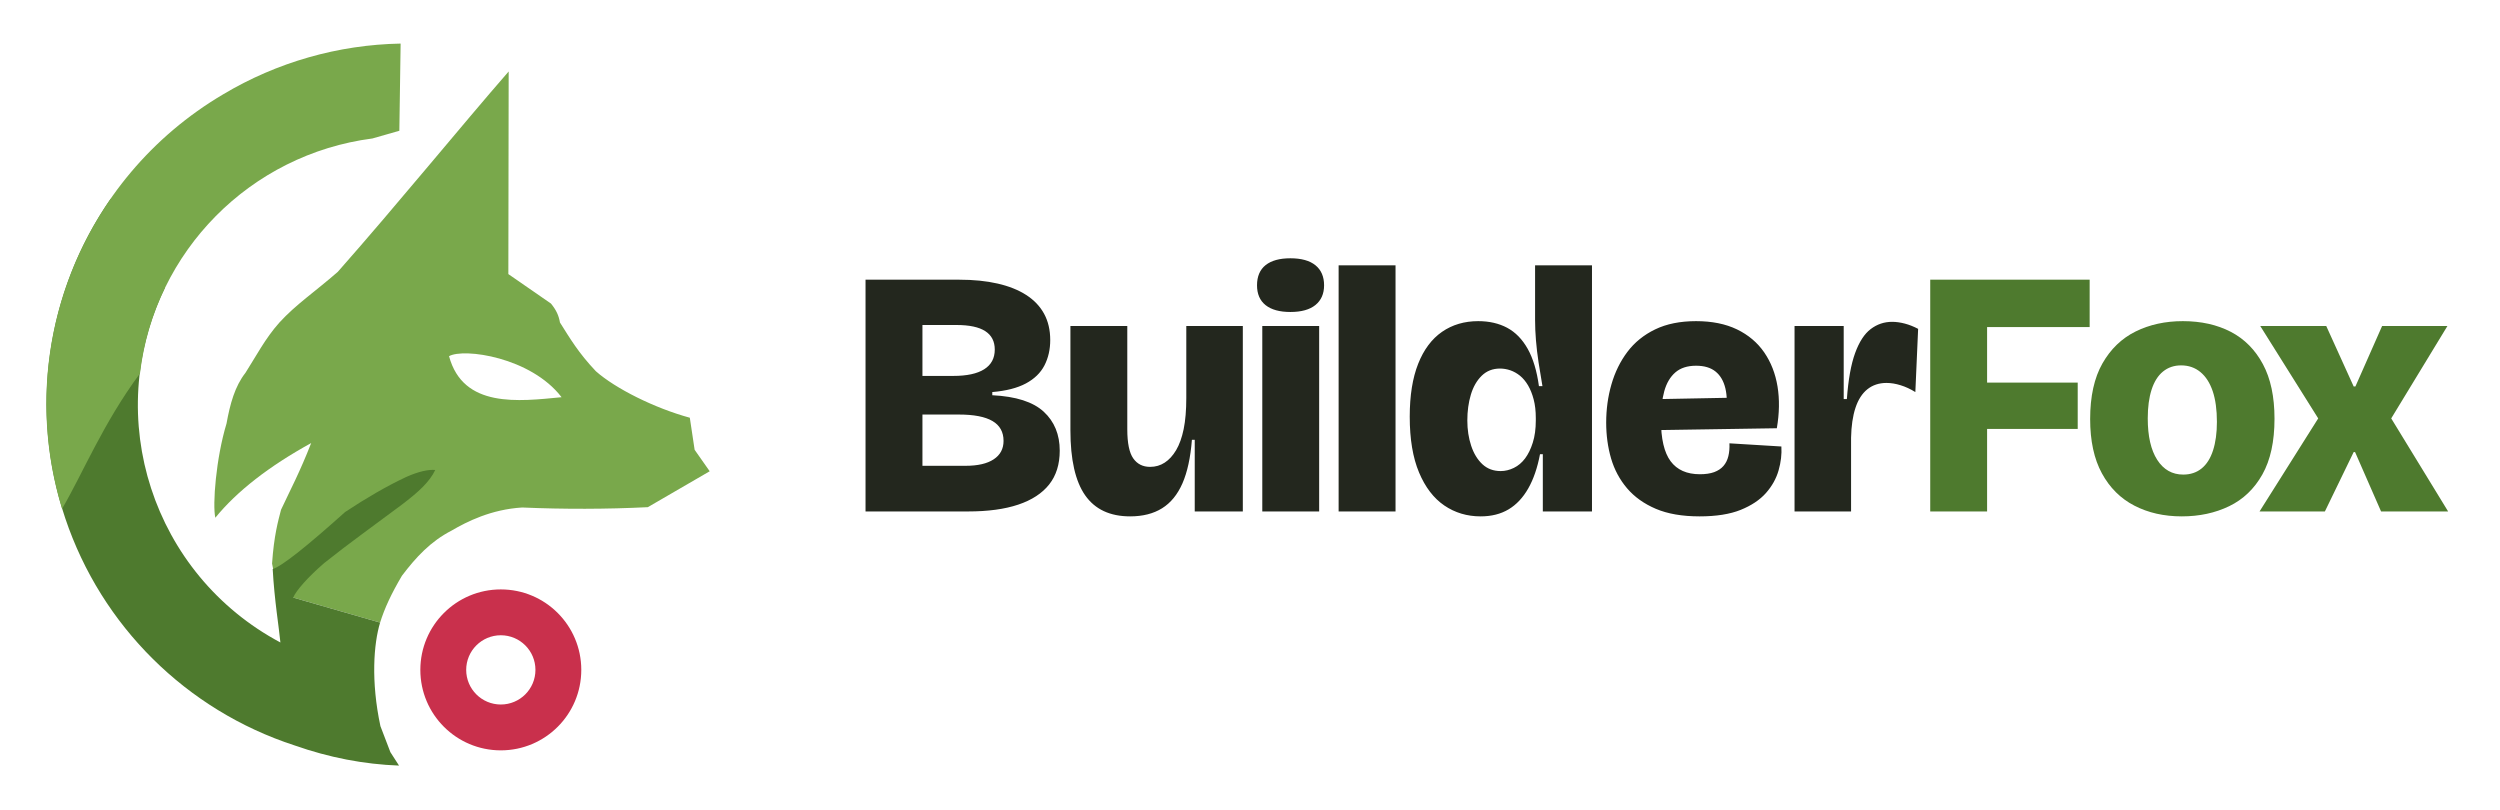
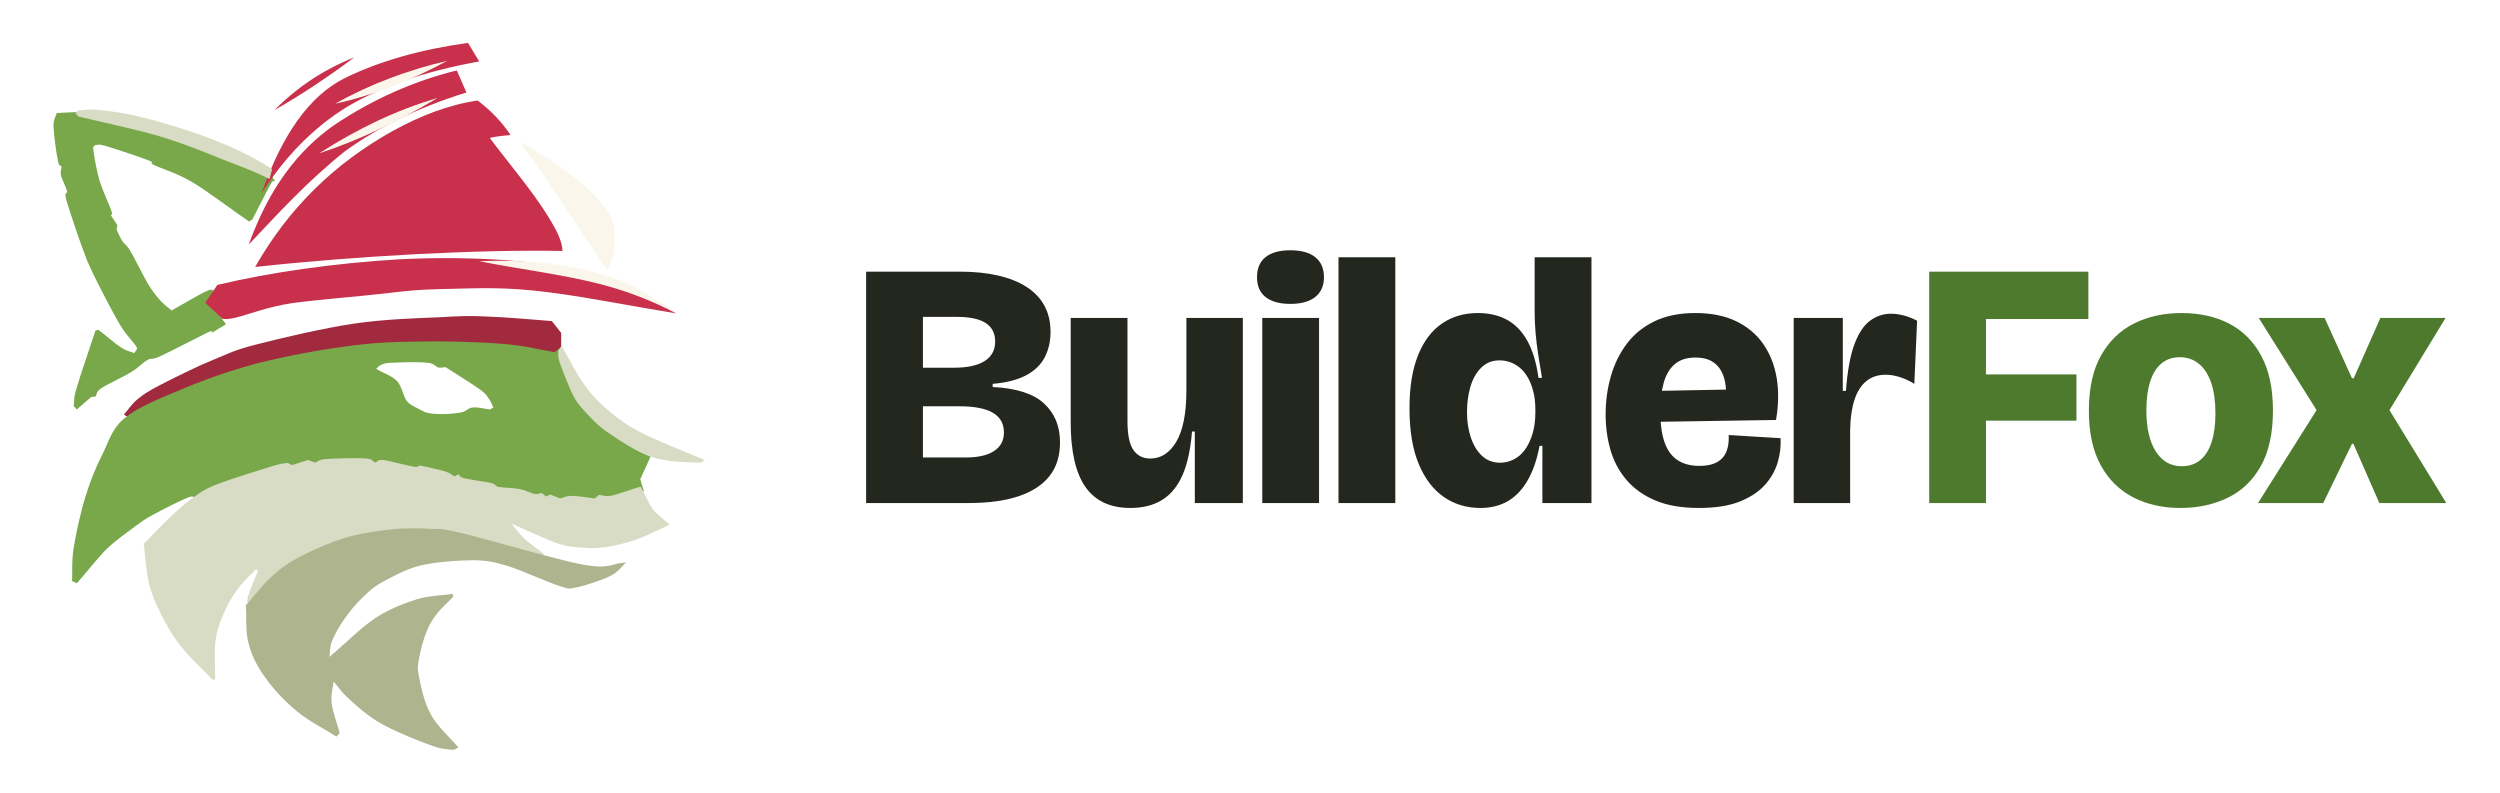
- <svg xmlns="http://www.w3.org/2000/svg" viewBox="25 18 655 212" role="img" aria-label="BuilderFox logo and wordmark">
-   <g transform="translate(124 124) scale(0.84) translate(-115.7 -121.2)">
-     <path fill="#79A84B" fill-rule="evenodd" d="       M 156.5 17.3 L 156.4 80.5 L 169.7 89.7       C 171.4 91.8 172.1 93.4 172.5 95.6       C 175.6 100.5 178.2 105 183.7 110.8       C 189.8 116.2 202 122.3 213 125.3       L 214.5 135.3 L 219.2 142 L 199.9 153.2       Q 180.5 154.15 160.7 153.3       C 151 153.9 143.5 157.7 138.7 160.5       C 132.1 163.9 127.6 168.8 123.2 174.6       C 119.9 180.2 117.8 184.7 116.4 189.2       L 89.3 181.4 L 83.8 176.3 L 82.7 170.8       C 83.3 162 84.6 157.5 85.5 154       C 88.3 148 91.4 142.2 94.9 133.2       Q 75.1 144.1 65 156.5       C 64.1 152.4 65.2 138 68.5 127.1       C 69.6 121 71.1 115.5 74.4 111.3       C 77.6 106.3 80.6 100.5 85 95.6       C 90.1 90 96.1 86 103.2 79.8       C 122 58.5 141.6 34.4 156.5 17.3       Z       M 137.9 106.1       C 142.5 103.5 163.4 106.4 173 118.9       C 159.6 120.2 142.3 122.4 137.9 106.1       Z" />
-     <path fill="#4E7A2E" d="       M 49.3 84.7       A 83.88 83.88 0 0 0 85.3 195.4       C 84.9 191 83.4 182 82.9 172.5       C 86 171.5 94 165 105.5 154.7       C 112 150.4 118.5 146.6 124.5 143.8       C 128.5 142 131.6 141.4 133.6 141.6       C 131.8 145.4 128.2 148.6 123.2 152.4       C 115.2 158.4 106.5 164.6 99 170.6       C 94 174.9 90.1 179.3 89.3 181.4       L 116.4 189.2       C 114.4 195.8 113.5 207.5 116.5 221.5       L 119.6 229.6 L 122.3 233.8       Q 105.9 233.2 89.7 227.5       A 112.06 112.06 0 0 1 32.4 57       Z" />
-     <path fill="#79A84B" d="       M 122.8 8.6       A 112.06 112.06 0 0 0 67.5 24.4       A 112.06 112.06 0 0 0 17.2 153.7       C 23.6 142.8 30 127 41.5 111.5       A 83.88 83.88 0 0 1 114 38.2       L 122.4 35.8       Z" />
-     <path fill="#C9304C" fill-rule="evenodd" d="       M 179.15 203.95 A 25.1 25.1 0 1 1 128.95 203.95 A 25.1 25.1 0 1 1 179.15 203.95 Z       M 164.85 203.95 A 10.8 10.8 0 1 1 143.25 203.95 A 10.8 10.8 0 1 1 164.85 203.95 Z" />
+ <svg xmlns="http://www.w3.org/2000/svg" viewBox="24.5 20 656 208" role="img" aria-label="BuilderFox logo and wordmark">
+   <g transform="translate(124 124) scale(0.84) translate(-118.75 -117.41)">
+     <path fill="#A12A3E" fill-rule="evenodd" d="M137.5 92.7C144.5 92.3 147.1 92.2 152.9 92.5C158.8 92.7 166.1 93.4 172.7 93.9L175.6 97.6L175.6 102.5L174 104.4C168.3 103.6 163.2 102.4 157 101.9C150.7 101.3 144.6 100.8 136.4 101C128.1 101.1 115.1 102 107.7 102.8C100.2 103.5 97.2 104.2 91.5 105.4C85.9 106.7 79.4 108.2 73.6 110C67.8 111.8 62 113.9 56.6 116.3C51.1 118.7 46.1 121.7 40.9 124.3L39 123.1C40.6 121.3 41.6 119.5 43.9 117.8C46.1 116 48.7 114.7 52.6 112.7C56.4 110.8 62.2 107.9 66.9 106C71.6 104.1 73.5 102.9 80.8 101.1C88.1 99.2 101.4 96.1 110.8 94.7C120.3 93.3 130.5 93 137.5 92.7Z" />
+     <path fill="#79A84B" fill-rule="evenodd" d="M24.5 28.6C26.3 28.5 26.4 28.1 28.8 28.4C31.2 28.6 34.7 29.2 38.7 30.2C42.6 31.2 47.9 32.8 52.6 34.3C57.2 35.8 61.4 37.3 66.4 39.3C71.4 41.3 79.3 44.7 82.6 46.5C85.9 48.3 85 48.9 86.2 50.1C85.7 50.5 85.8 49.4 84.7 51.4C83.5 53.5 81 58.6 79.1 62.2L78.1 62.8C72.1 58.7 65.1 53.3 60.2 50.4C55.2 47.5 50.8 46.3 48.5 45.2C46.3 44.1 49.3 44.7 46.7 43.7C44.2 42.7 36.1 40 33.3 39.2C30.5 38.4 31.1 39 30 38.9C29.8 39.5 29.2 38.8 29.5 40.7C29.7 42.5 30.5 47 31.4 50.1C32.4 53.2 34.5 57.7 35.1 59.5C35.7 61.3 35 60.4 34.9 60.8L37 64L36.7 65.3C37.3 66.5 37.8 67.8 38.5 68.9C39.2 70 39.7 69.8 41 72C42.4 74.3 45 79.7 46.6 82.4C48.2 85 49.4 86.4 50.6 87.7C51.9 89.1 52.8 89.6 53.9 90.6C57.5 88.6 62.4 85.6 64.7 84.6C66.9 83.5 66.4 84.5 67.3 84.4L66.3 88.6L70.9 94.9L66.4 97.6C66 97.6 67.8 96.3 65.1 97.5C62.4 98.8 53.4 103.5 50.3 104.9C47.2 106.3 47.8 105.2 46.3 106.1C44.8 106.9 43.7 108.4 41.3 109.8C39 111.3 33.8 113.6 31.9 114.9C30.1 116.2 30.7 116.7 30.1 117.5L28.8 117.6L24.3 121.5L23.3 120.4C23.6 118.5 23.1 118.5 24.3 114.6C25.4 110.7 28.2 102.8 30.1 96.9L31 96.6C33.4 98.4 36.3 101 38.2 102.2C40.1 103.4 40.9 103.3 42.2 103.9L42.9 103C42.9 102.5 43.5 102.7 42.7 101.6C42 100.5 40 98.5 38.5 96.2C37.1 94 35.9 91.8 34 88.2C32.2 84.6 29.6 80 27.4 74.7C25.3 69.4 22.2 60 21.1 56.4C20.1 52.8 21.5 54.6 21.2 53.2C20.9 51.9 19.6 49.6 19.3 48.3C19.1 47 19.5 46.5 19.5 45.6C19.1 45 18.8 45.9 18.4 43.8C17.9 41.7 17.1 35.5 17 33.1C17 30.6 17.7 30.3 18 28.9C20.2 28.8 22.8 28.7 24.5 28.6ZM130.3 100.3C138.5 100.1 149.8 100.4 157 101C164.2 101.5 168 102.7 173.5 103.6L175.3 102.3C176.1 103.4 177.2 104.2 177.7 105.7C178.3 107.1 178.2 109.3 178.8 111C179.3 112.8 179.7 114 181 116C182.3 118 184.6 121.2 186.4 123.1C188.2 125.1 189.4 126.2 191.9 127.8C194.4 129.3 198.2 130.9 201.3 132.4L203.5 136.3L200.3 143.3L201.4 146.9C200.9 147.4 201.6 147.7 200 148.4C198.3 149.1 193.6 150.7 191.5 151.1C189.4 151.5 188.8 150.9 187.4 150.9L186.1 152C183.7 151.7 180.7 151.1 178.9 151.1C177.1 151.1 176.5 151.7 175.3 152L172.2 150.8L170.9 151.4L169.5 150.3C168.8 150.4 168.4 150.8 167.3 150.6C166.2 150.4 164.7 149.5 162.8 149.1C160.9 148.7 157.6 148.7 156.1 148.4C154.6 148.1 155.6 147.6 153.8 147.2C152 146.7 147 146.1 145.3 145.7C143.6 145.2 144.1 144.9 143.5 144.5L142.2 145.1C140.1 144.3 138.9 143.4 135.9 142.7C132.9 142.1 126.4 141.6 124.3 141.2C122.1 140.8 123.7 140.6 122.9 140.4C122.2 140.2 120.7 140 119.8 140C118.9 140.1 118.3 140.5 117.5 140.8L116.2 139.7C115 139.6 114.9 139.5 112.6 139.5C110.3 139.5 104.7 139.5 102.3 139.7C99.9 139.9 99.6 140.4 98.3 140.8L96.5 139.9L91.5 141.5L90.2 140.9C86.5 141.8 82.5 142.6 79 143.6C75.5 144.7 72.3 145.8 69.1 147.2C66 148.6 63.2 150.3 60.2 151.9L58.7 151.4L61.4 149.1C60.5 149.1 61 148.2 58.8 149.1C56.6 150 50.8 152.9 48.1 154.4C45.4 155.8 45.1 156.2 42.7 157.9C40.3 159.7 36.8 162.1 33.7 165C30.7 168 27.5 172.2 24.3 175.8L22.8 175.1C23 171.7 22.6 169.2 23.3 164.8C24 160.4 25.5 153.5 27 148.7C28.5 143.8 30.2 139.7 32.2 135.7C34.3 131.6 35.1 127.7 39.1 124.3C43.2 120.9 49.8 118.2 56.6 115.4C63.4 112.5 71.4 109.6 79.9 107.3C88.4 105.1 99.3 103 107.7 101.9C116.1 100.7 122.1 100.4 130.3 100.3ZM123.4 106.9C121 106.9 120.7 107.1 119.8 107.4C118.8 107.7 118.4 108.3 117.8 108.8C119.9 110.1 122.6 110.9 124.3 112.6C125.9 114.3 126.2 117.4 127.4 118.9C128.6 120.3 130.2 120.8 131.4 121.5C132.6 122.1 133.1 122.5 134.6 122.7C136.1 123 138.7 123 140.4 122.9C142.1 122.8 143.6 122.6 144.9 122.3C146.1 121.9 146.6 121 148 120.9C149.4 120.7 151.6 121.3 153.4 121.5L154.4 120.9C153.9 119.9 153.7 119 152.9 118C152.2 117 152.2 116.7 150 115.1C147.8 113.5 143 110.6 139.5 108.3C138.7 108.3 138.2 108.6 137.2 108.4C136.3 108.1 136 107.1 133.7 106.9C131.3 106.6 125.7 106.8 123.4 106.9Z" />
+     <path fill="#C9304C" fill-rule="evenodd" d="M80 77C90.5 58.5 105 44.5 123 34.5C131.5 29.8 140.5 26.3 149.5 25C153.5 28 157 31.6 159.8 35.8C156.8 36 155 36.3 153.3 36.7C160.6 46.5 169.3 56.2 174.5 66.5C175.5 68.8 176 70.5 176 72C150 71.5 112 73.5 80 77ZM64.4 88.2L68.2 82.6C85 78.6 105 75.8 125 74.6C145 73.6 165 74.6 182 78C192 80.2 203 85.5 211.5 91.5C196.8 89.1 179.5 85.6 167.3 84.4C155 83.1 146 83.8 138.1 83.9C130.3 84.1 128 84.4 120.2 85.3C112.5 86.2 99.4 87.2 91.5 88.3C84 89.4 77.5 92 73.6 92.9C70.8 93.5 70.6 93.2 69.8 93.2L64.4 88.2ZM78 70C87 60.5 96 50.5 108 40.9C117 34.3 130 27.4 146 22.5L143 15.6C130 18.8 117 24.4 104.5 32.8C93.5 40.6 84.5 52 78 70ZM82 54C89 43 98 33.5 109 26.8C119 21 132 16 150 12.8L146.5 7C132 9 119 12.6 108 18C97 23.5 88.5 35.5 82 54ZM86 28C93 21 101 15.5 111 11.5C103 17.5 94 23.5 86 28Z" />
+     <path fill="#D8DCC4" fill-rule="evenodd" d="M102.2 137C104.8 136.8 111.8 136.6 114.4 136.8C116.9 137 116.5 137.6 117.5 138.1C118.4 137.8 118.2 137.1 120.2 137.3C122.2 137.6 127.7 139.1 129.6 139.4C131.6 139.7 130.2 138.9 131.9 139.1C133.5 139.4 137.8 140.4 139.5 140.9C141.2 141.5 141.3 141.9 142.2 142.4L143.5 141.8C144.1 142.2 143.6 142.5 145.3 143C147 143.4 152 144.1 153.8 144.5C155.6 145 154.6 145.4 156.1 145.7C157.6 146 160.9 146 162.8 146.4C164.7 146.8 166.2 147.7 167.3 147.9C168.4 148.1 168.8 147.7 169.5 147.6L170.9 148.7L172.2 148.1L175.3 149.3C176.5 149 177.1 148.5 178.9 148.5C180.7 148.5 183.7 149 186.1 149.3L187.4 148.2C188.8 148.3 189.3 148.8 191.5 148.4C193.6 147.9 197.4 146.5 200.4 145.6C201.7 147.9 202.8 150.7 204.3 152.7C205.8 154.7 207.8 155.9 209.5 157.5C205.9 159.1 202.1 161.1 198.6 162.3C195.2 163.5 191.7 164.2 188.8 164.6C185.9 165 183.6 164.8 181.2 164.6C178.7 164.4 177.5 164.4 174 163.2C170.5 161.9 164.7 159.2 160.1 157.2C161.4 158.8 162.5 160.3 164.1 161.9C165.8 163.5 168.2 165 170.2 166.6L168.6 169C162.2 167.2 154.3 164.9 149.3 163.8C144.4 162.6 143.4 162.3 139 161.9C134.6 161.5 127.2 161.3 122.9 161.5C118.6 161.6 116.4 162.1 113.1 162.9C109.7 163.6 105.9 164.8 102.7 166C99.6 167.2 97.1 168.4 94.2 170C91.4 171.7 88.1 173.9 85.5 176C82.9 178.1 80.9 180.5 78.5 182.8L77.6 181.8C77.7 180.9 77.4 180.8 78 179.2C78.5 177.5 79.9 174.4 80.9 172L80.3 171.4C78.3 173.5 76.1 175.4 74.4 177.8C72.6 180.2 71 183.2 69.9 185.9C68.7 188.6 68 190.7 67.6 193.9C67.2 197.2 67.5 201.7 67.5 205.6L66.9 206.1C63.9 203 60.4 199.8 57.9 196.8C55.4 193.8 53.8 191.5 52 188.1C50.1 184.7 48.1 180.6 47 176.5C45.9 172.4 45.8 167.8 45.2 163.5C48.1 160.6 51.1 157.3 53.9 154.7C56.7 152.2 59.2 149.9 61.8 148.2C64.3 146.5 65.1 146 69.1 144.5C73.1 143 82.2 140.2 85.7 139.1C89.2 138.1 88.7 138.5 90.2 138.2L91.5 138.9L96.5 137.3L98.7 138.1C99.9 137.7 99.6 137.2 102.2 137Z" />
+     <path fill="#FAF6EC" fill-rule="evenodd" d="M163 38C176 45.5 186.5 53 191.5 62C193 67.5 192.7 73 190 78C181.5 65.5 173.5 53 168.5 46C166.5 43 164.2 40.5 163 38ZM150 75.2C168 74.4 184 77 196 82C203 85.5 208 88.8 211.5 91.5C204 87.5 196 84.5 188 82.4C176 79.3 162 77.6 150 75.2ZM100 41.5C112 33.8 124 28 137 24.2C125 31.4 112 37.6 100 41.5ZM105 26C116 19.8 128 15.4 140 12.6C129 18.6 117 23.4 105 26Z" />
+     <path fill="#D8DCC4" fill-rule="evenodd" d="M24.6 28.1C26.6 28.1 27.2 27.6 30.6 27.9C34 28.3 38.8 28.7 44.9 30.3C51.1 31.8 60.6 34.7 67.3 37.4C74.1 40.1 78.8 42.3 85.3 46.4L84.5 49.5C79 46.8 75.5 45.6 69.6 43.3C63.7 40.9 57.3 38.3 49.9 36.1C42.4 33.9 33.1 32 24.8 30L23.9 29L24.6 28.1Z" />
+     <path fill="#D8DCC4" fill-rule="evenodd" d="M175.7 101.6C178.1 105.7 180.3 110.3 182.8 113.7C185.3 117.2 187.7 119.7 190.8 122.2C193.9 124.8 196.4 126.6 201.3 129.1C206.3 131.6 214.1 134.6 220.5 137.3C219.5 137.6 220.3 138.3 217.5 138.1C214.6 138 208.2 137.9 203.6 136.3C199 134.7 193.4 130.9 189.9 128.5C186.5 126.1 184.5 123.7 182.7 121.8C181 119.9 180.5 119.3 179.2 116.9C178 114.4 176 109.3 175.2 107C174.4 104.7 174.8 104.3 174.7 103L175.7 101.6Z" />
+     <path fill="#ADB48E" fill-rule="evenodd" d="M122.2 159C126.6 158.5 130.9 158.6 134.6 158.8C138.3 159 136.4 158.3 144.4 160.1C152.4 162 173.9 168.4 182.5 170C191.1 171.5 191.4 169.5 195.9 169.3C194.3 170.7 193.6 172.2 191 173.5C188.4 174.8 183 176.6 180.3 177.1C177.6 177.6 178.4 177.7 174.9 176.6C171.4 175.5 163.6 171.9 159.2 170.5C154.8 169.2 153 168.7 148.5 168.6C143.9 168.6 136.7 169.1 131.9 170.2C127.1 171.3 122.8 173.8 119.8 175.4C116.7 177.1 115.5 178.4 113.5 180.3C111.5 182.2 109.6 184.5 108 186.8C106.4 189 104.8 191.9 104 193.9C103.2 196 103.5 197.2 103.2 198.8C108 194.8 113 189.7 117.5 186.7C122.1 183.7 126.5 182.1 130.5 180.8C134.6 179.6 138 179.7 141.7 179.1L141.9 180C140.2 181.8 138.2 183.5 136.8 185.3C135.4 187.1 134.5 188.5 133.6 190.8C132.6 193.1 131.6 196.9 131.2 199.3C130.8 201.7 130.6 202.2 131.2 205.1C131.8 208.1 132.8 213.1 134.9 216.8C136.9 220.5 140.6 223.7 143.5 227.1C142.7 227.3 142.8 227.9 141.3 227.8C139.8 227.6 138.2 227.7 134.6 226.3C130.9 225 123.5 222 119.3 219.6C115.1 217.2 111.9 214.3 109.5 212.1C107 209.9 106.2 208.4 104.5 206.5C104.3 208.7 103.6 210.5 103.9 213.2C104.2 215.9 105.6 219.5 106.4 222.6L105.4 223.7C101.3 221.1 96.8 218.9 93.2 215.9C89.5 212.9 85.9 209.1 83.4 205.6C80.8 202.1 79 198.6 78 194.8C76.9 191 77.4 186.8 77.1 182.7C79.8 179.7 82.4 176.1 85.3 173.6C88.1 171 90.4 169.4 94.2 167.4C98 165.4 103.5 163 108.1 161.6C112.8 160.2 117.8 159.5 122.2 159Z" />
  </g>
  <g aria-hidden="true">
    <path fill="#23271E" d="M251.77 152V91.28H276.34Q281.95 91.28 286.36 92.29Q290.78 93.3 293.86 95.28Q296.94 97.26 298.55 100.2Q300.16 103.15 300.16 107.1Q300.16 110.78 298.65 113.73Q297.13 116.67 293.77 118.47Q290.41 120.26 284.98 120.72V121.55Q294.28 122.01 298.46 125.87Q302.65 129.74 302.65 136.08Q302.65 141.42 299.89 144.92Q297.13 148.41 291.79 150.21Q286.46 152 278.64 152ZM266.68 140.04H277.99Q282.78 140.04 285.35 138.34Q287.93 136.64 287.93 133.51Q287.93 130.01 285.03 128.31Q282.13 126.61 276.24 126.61H266.68ZM266.68 116.49H274.77Q280.11 116.49 282.87 114.74Q285.63 112.99 285.63 109.59Q285.63 106.37 283.14 104.76Q280.66 103.15 275.6 103.15H266.68Z M321.09 153.29Q313.18 153.29 309.31 147.77Q305.45 142.25 305.45 130.75V103.42H320.35V130.47Q320.35 135.9 321.92 138.11Q323.48 140.32 326.33 140.32Q328.45 140.32 330.15 139.21Q331.85 138.11 333.14 135.95Q334.43 133.78 335.12 130.43Q335.81 127.07 335.81 122.28V103.42H350.62V130.2V152H338.02V133.23H337.28Q336.73 140.22 334.8 144.64Q332.86 149.06 329.46 151.17Q326.06 153.29 321.09 153.29Z M355.72 152V103.42H370.62V152ZM363.08 99.74Q358.85 99.74 356.59 97.95Q354.34 96.16 354.34 92.75Q354.34 89.26 356.59 87.46Q358.85 85.67 363.08 85.67Q367.4 85.67 369.66 87.51Q371.91 89.35 371.91 92.75Q371.91 96.06 369.66 97.9Q367.4 99.74 363.08 99.74Z M375.72 152V87.51H390.63V152Z M412.93 153.29Q407.6 153.29 403.41 150.44Q399.22 147.58 396.79 141.79Q394.35 135.99 394.35 127.16Q394.35 118.88 396.56 113.31Q398.76 107.75 402.81 104.94Q406.86 102.14 412.29 102.14Q416.61 102.14 419.88 103.88Q423.14 105.63 425.26 109.4Q427.38 113.18 428.2 119.16H429.12Q428.57 116.03 428.11 112.99Q427.65 109.96 427.42 107.15Q427.19 104.34 427.19 101.86V87.51H442.1V134.52V152H429.22V137H428.48Q427.47 142.34 425.4 145.97Q423.33 149.61 420.25 151.45Q417.16 153.29 412.93 153.29ZM418.18 141.42Q419.92 141.42 421.63 140.59Q423.33 139.76 424.57 138.11Q425.81 136.45 426.59 133.97Q427.38 131.48 427.38 128.17V127.53Q427.38 124.77 426.82 122.65Q426.27 120.54 425.35 118.97Q424.43 117.41 423.24 116.44Q422.04 115.48 420.71 115.02Q419.37 114.56 417.99 114.56Q415.14 114.56 413.21 116.44Q411.28 118.33 410.36 121.41Q409.44 124.49 409.44 128.17Q409.44 131.76 410.45 134.8Q411.46 137.83 413.39 139.63Q415.32 141.42 418.18 141.42Z M470.29 153.29Q463.48 153.29 458.83 151.31Q454.19 149.33 451.29 145.93Q448.39 142.52 447.1 138.11Q445.82 133.69 445.82 128.72Q445.82 123.48 447.2 118.7Q448.58 113.91 451.38 110.19Q454.19 106.46 458.65 104.3Q463.11 102.14 469.37 102.14Q475.62 102.14 480.09 104.3Q484.55 106.46 487.22 110.32Q489.88 114.19 490.71 119.25Q491.54 124.31 490.53 130.2L455.2 130.75V122.65L479.3 122.19L477.19 126.88Q477.74 122.65 477.05 119.75Q476.36 116.86 474.47 115.34Q472.59 113.82 469.37 113.82Q465.96 113.82 463.94 115.57Q461.92 117.32 461.04 120.49Q460.17 123.66 460.17 127.99Q460.17 135.44 462.7 138.84Q465.23 142.25 470.38 142.25Q472.59 142.25 474.11 141.7Q475.62 141.14 476.54 140.09Q477.46 139.03 477.83 137.51Q478.2 135.99 478.11 134.15L491.72 134.98Q491.91 138.02 490.99 141.24Q490.07 144.46 487.68 147.17Q485.28 149.88 481.05 151.59Q476.82 153.29 470.29 153.29Z M495.17 152V125.78V103.42H508.05V122.56H508.88Q509.43 114.92 511.04 110.51Q512.65 106.09 515.13 104.21Q517.62 102.32 520.74 102.32Q522.31 102.32 524.06 102.78Q525.8 103.24 527.55 104.16L526.82 120.72Q524.88 119.52 522.95 118.93Q521.02 118.33 519.27 118.33Q516.33 118.33 514.26 119.98Q512.19 121.64 511.13 124.86Q510.07 128.08 509.98 132.68V152Z" />
    <path fill="#4E7A2E" d="M530.72 152V91.28H545.62V152ZM538.17 130.38V118.24H569.36V130.38ZM538.17 103.7V91.28H572.49V103.7Z M596.63 153.29Q589.64 153.29 584.21 150.48Q578.78 147.68 575.7 142.02Q572.62 136.36 572.62 127.8Q572.62 118.88 575.84 113.22Q579.06 107.56 584.53 104.85Q590.01 102.14 596.91 102.14Q604.08 102.14 609.47 104.94Q614.85 107.75 617.88 113.41Q620.92 119.06 620.92 127.71Q620.92 136.64 617.75 142.29Q614.57 147.95 609.05 150.62Q603.53 153.29 596.63 153.29ZM597 142.34Q599.85 142.34 601.83 140.73Q603.81 139.12 604.82 135.99Q605.83 132.86 605.83 128.54Q605.83 123.76 604.73 120.49Q603.62 117.22 601.51 115.48Q599.39 113.73 596.45 113.73Q593.69 113.73 591.71 115.34Q589.73 116.95 588.72 120.08Q587.71 123.2 587.71 127.62Q587.71 134.61 590.19 138.48Q592.68 142.34 597 142.34Z M617 152 632.37 127.62 617.19 103.42H634.48L641.66 119.25H642.12L649.11 103.42H666.22L651.5 127.62L666.41 152H648.84L642.03 136.45H641.66L634.12 152Z" />
  </g>
</svg>
